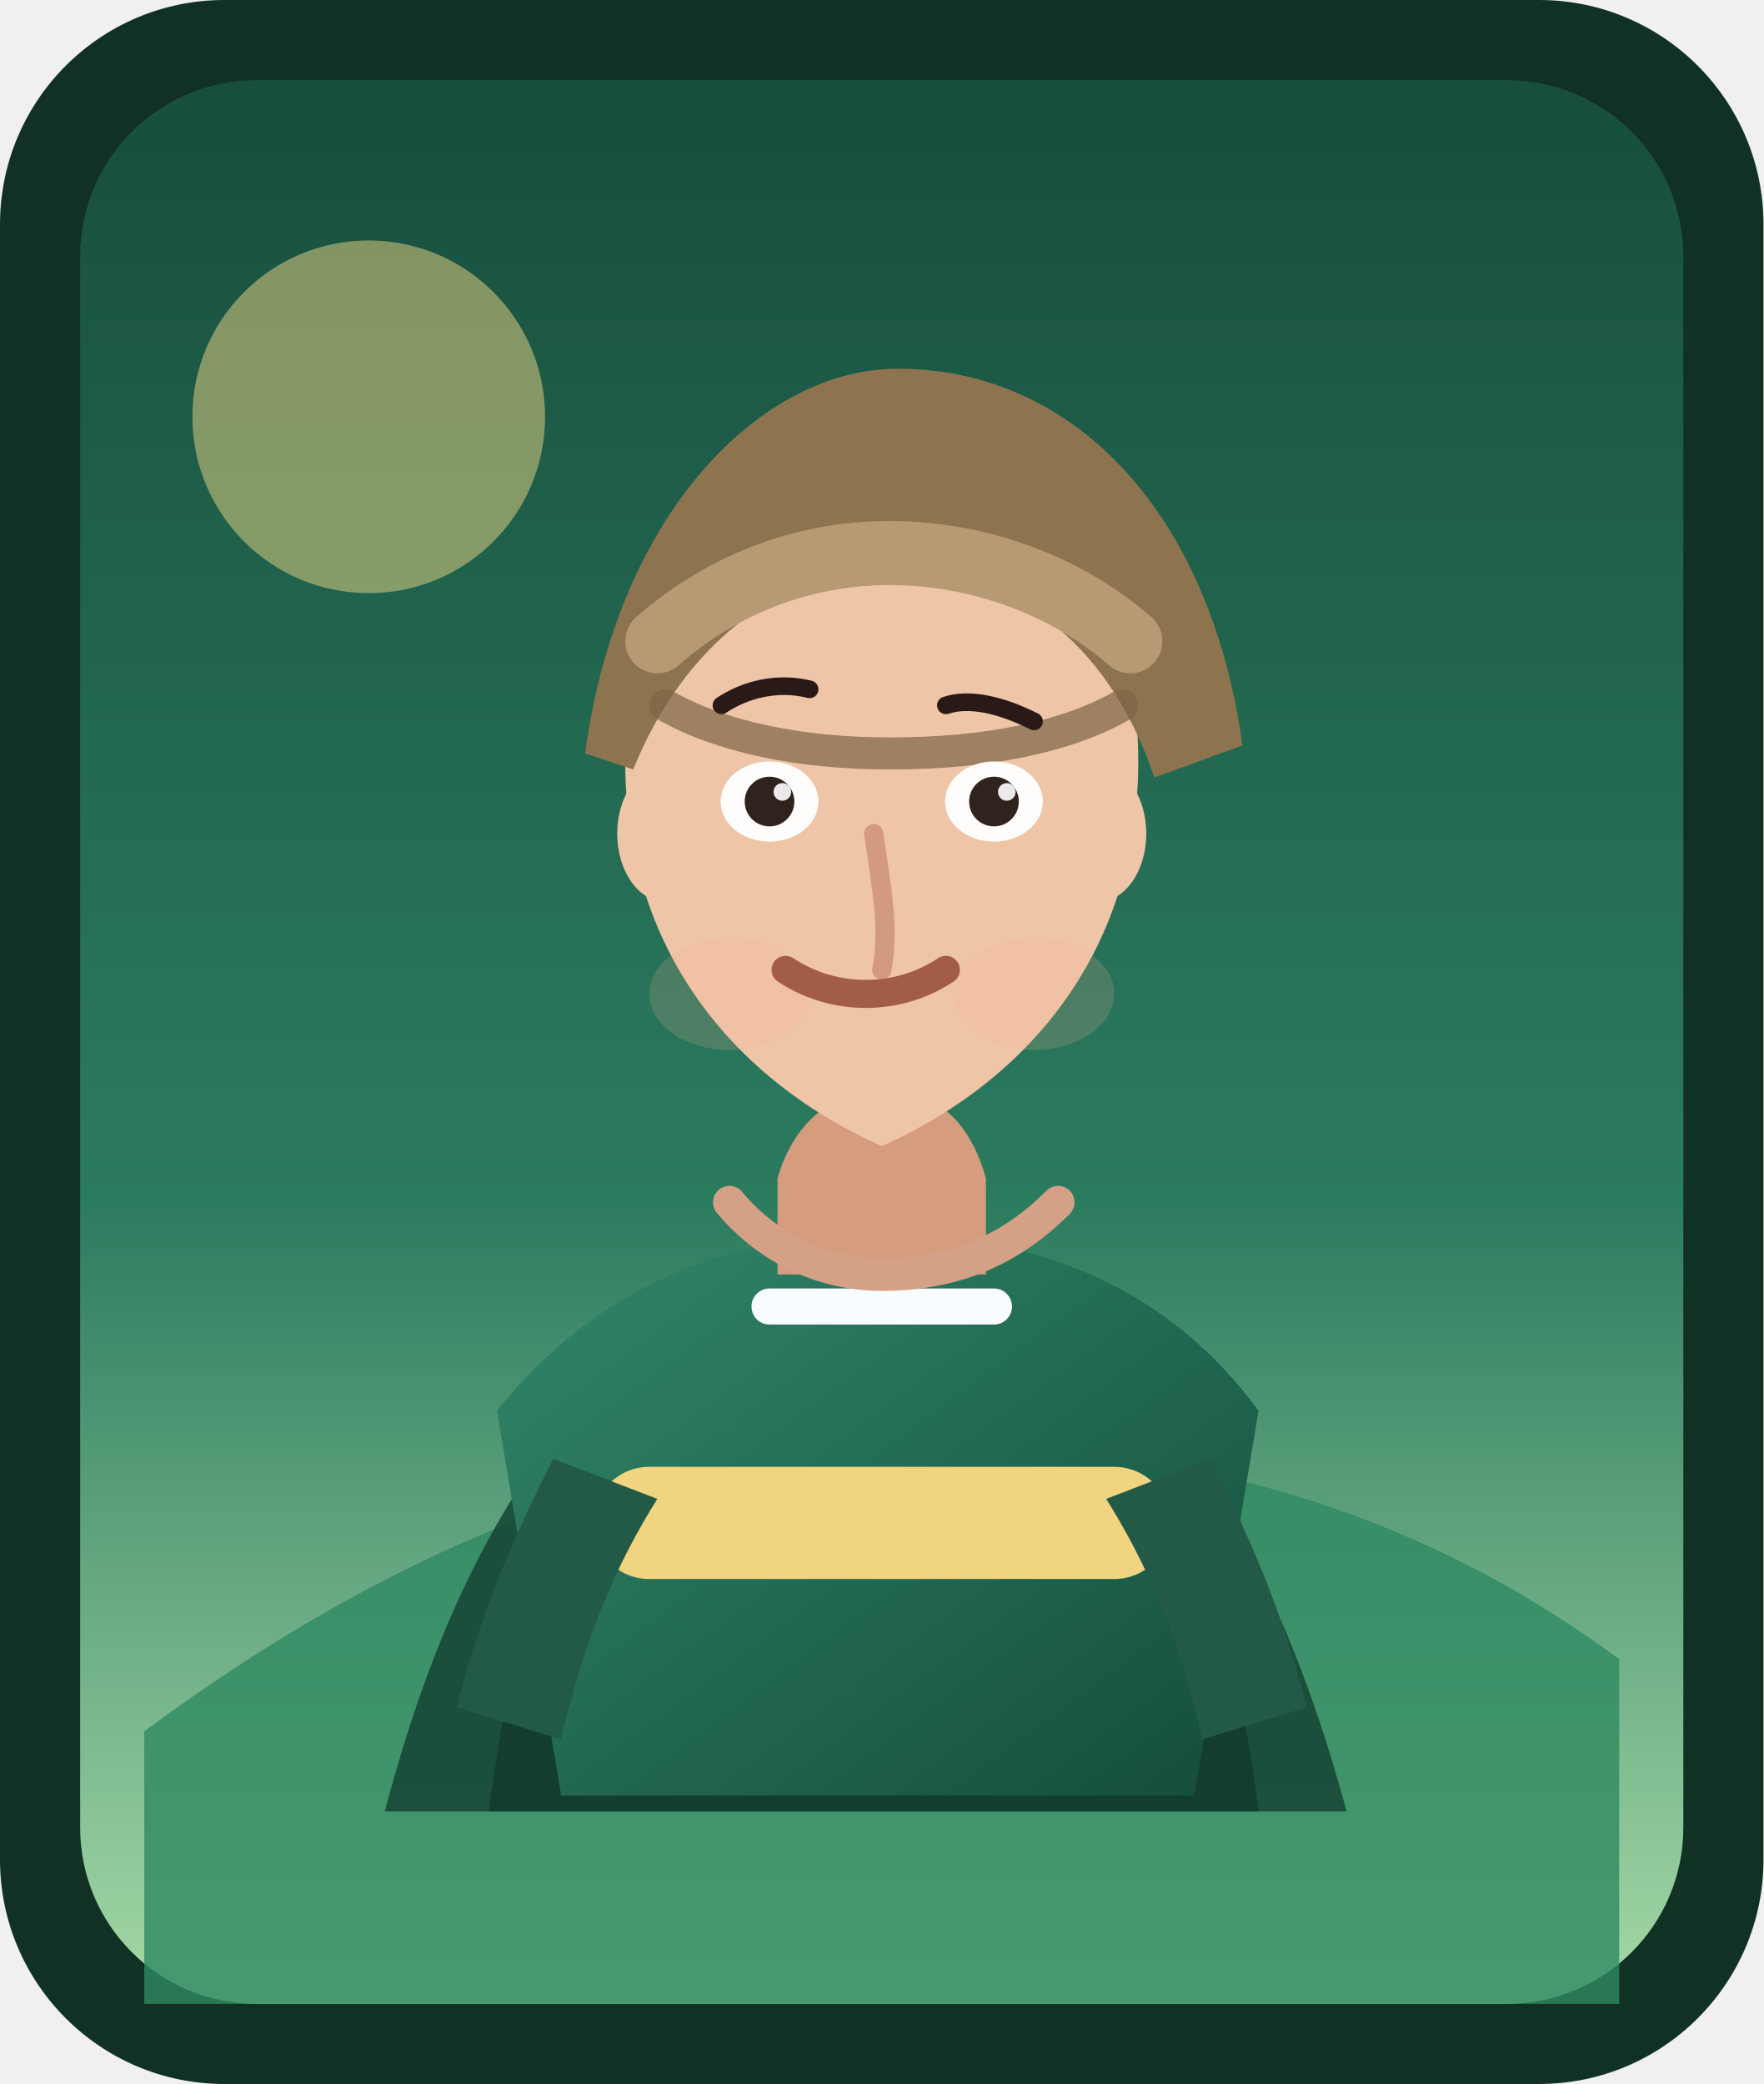
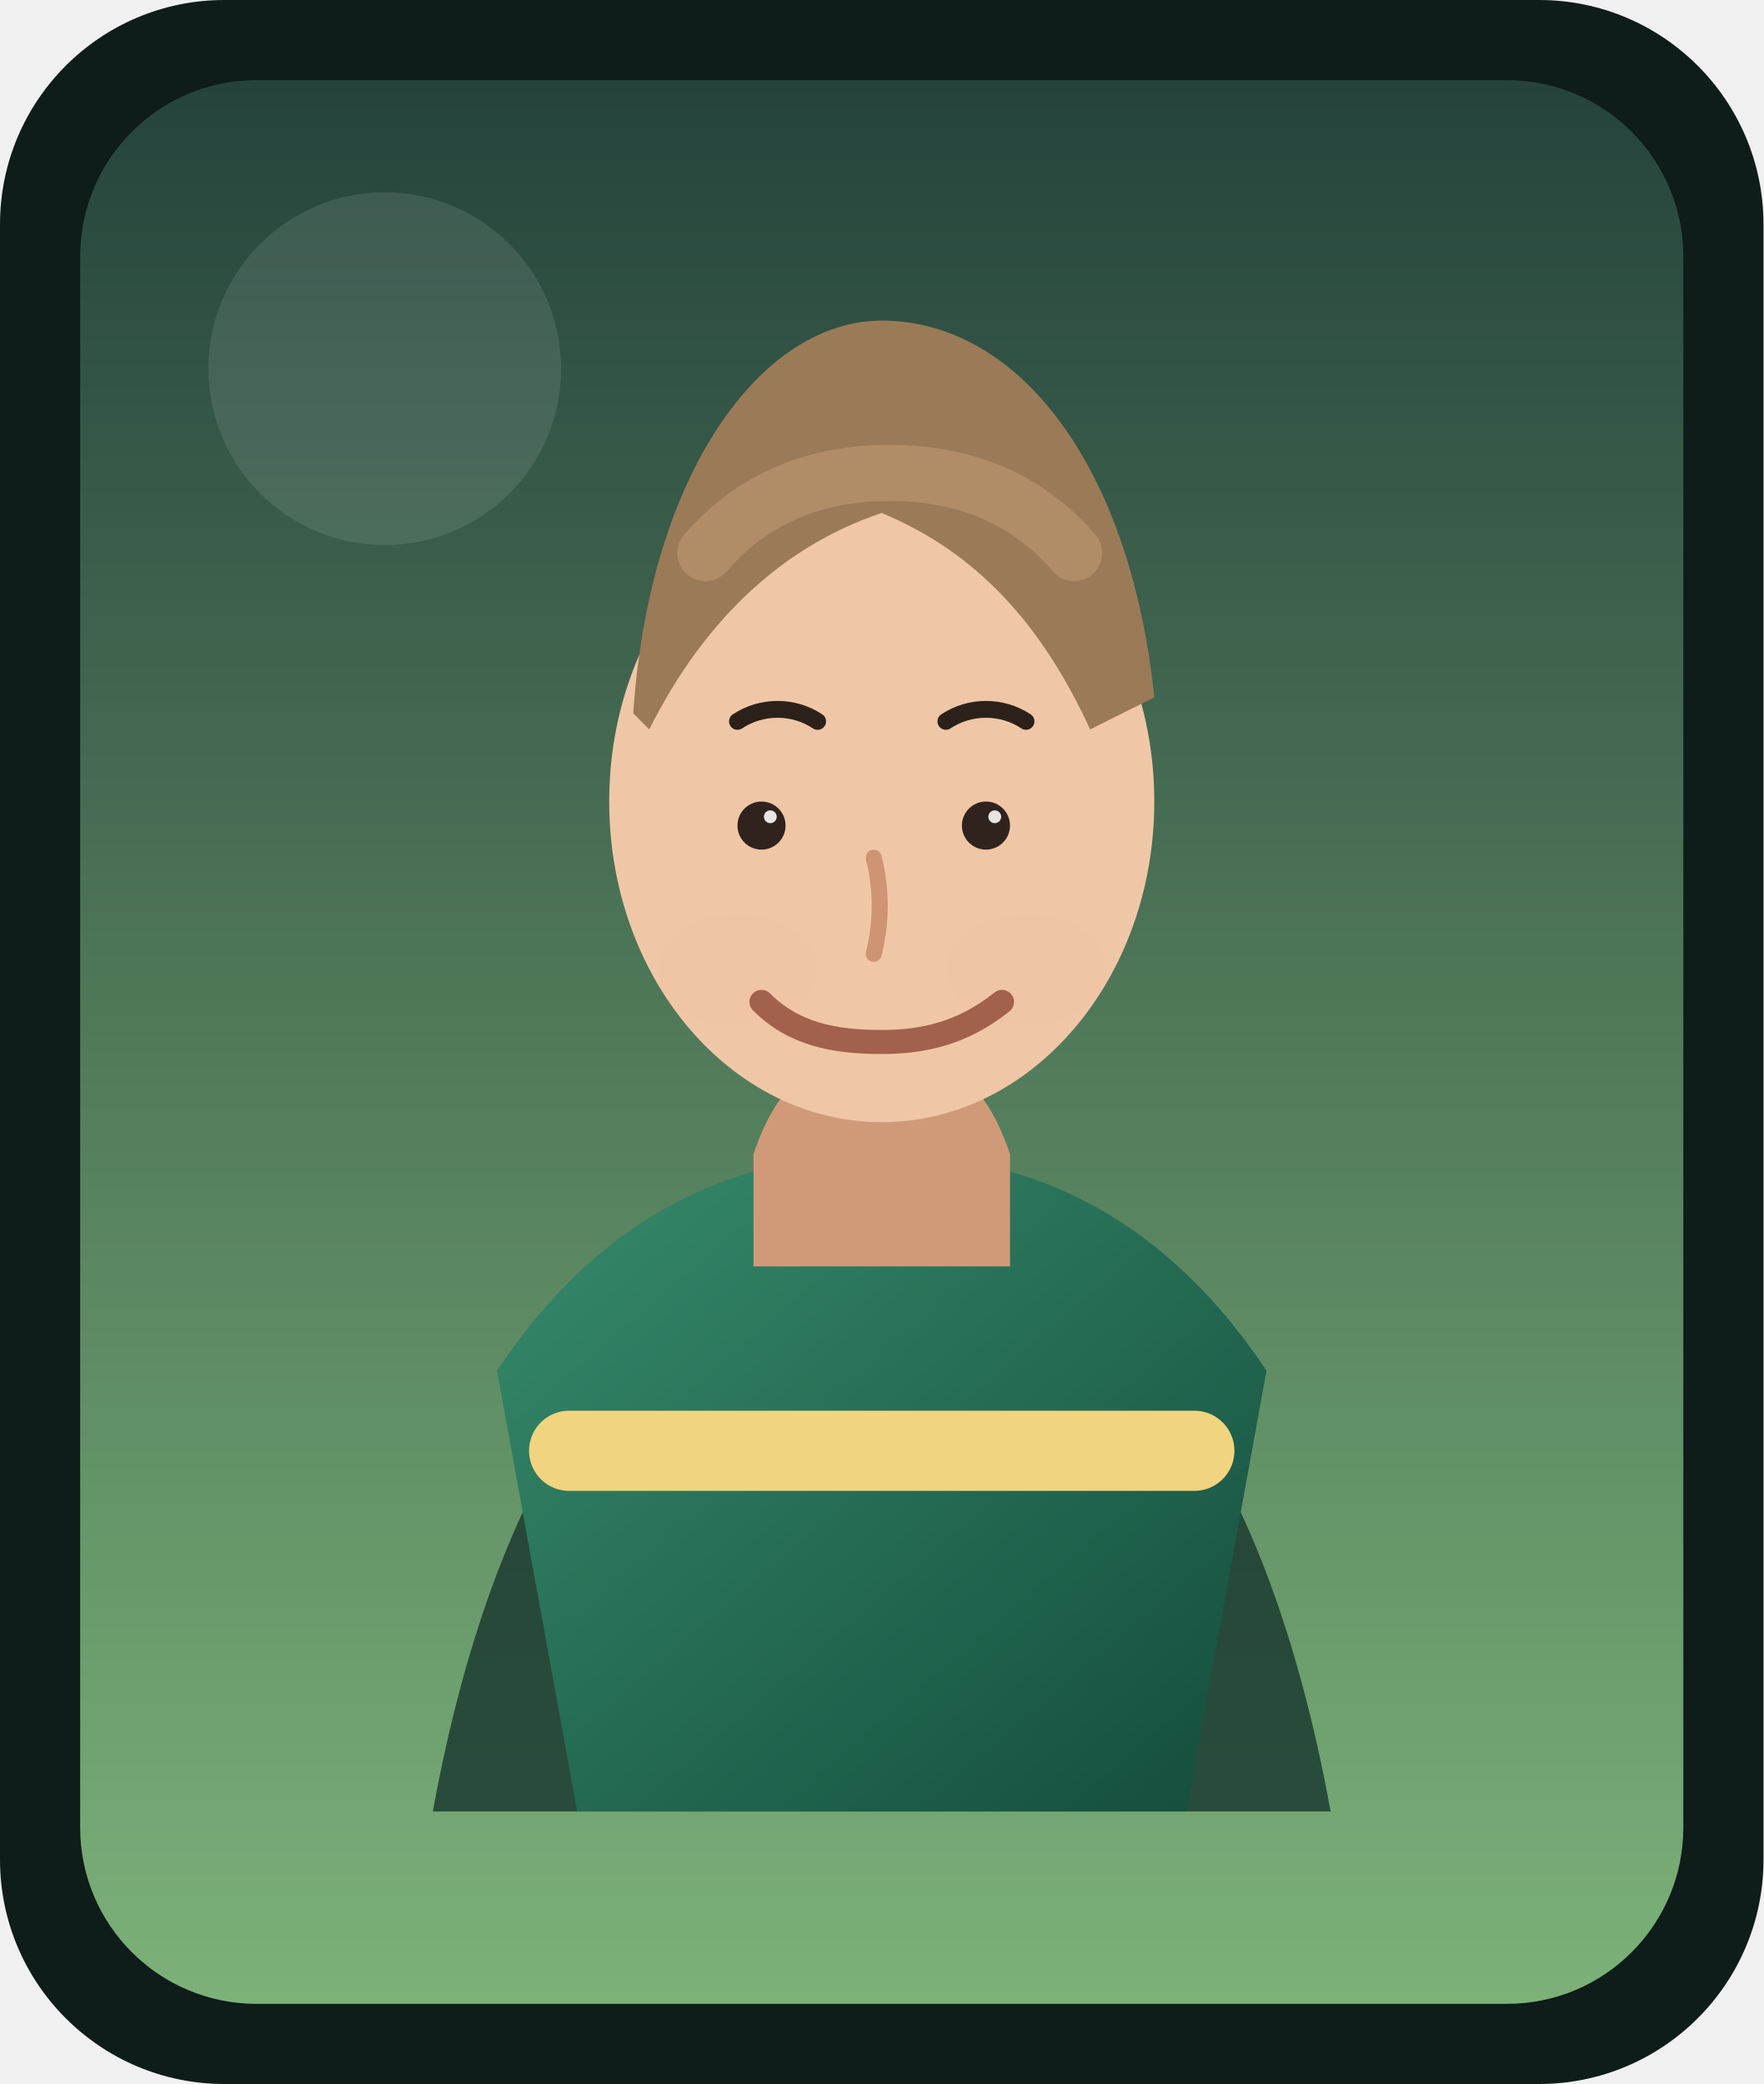
<svg xmlns="http://www.w3.org/2000/svg" viewBox="0 0 220 260" role="img" aria-labelledby="title desc">
  <defs>
    <linearGradient id="bg" x1="0" y1="0" x2="0" y2="1">
-       <stop offset="0" stop-color="#174d3d" />
-       <stop offset="0.58" stop-color="#2b7b5f" />
-       <stop offset="1" stop-color="#a8dba8" />
+       <stop offset="0" stop-color="#24423b" />
+       <stop offset="1" stop-color="#7db279" />
    </linearGradient>
-     <linearGradient id="kit" x1="0" y1="0" x2="1" y2="1">
-       <stop offset="0" stop-color="#31886a" />
+     <linearGradient id="shirt" x1="0" y1="0" x2="1" y2="1">
+       <stop offset="0" stop-color="#378c6d" />
      <stop offset="1" stop-color="#144c3c" />
    </linearGradient>
  </defs>
-   <rect width="220" height="260" rx="28" fill="#123125" />
+   <rect width="220" height="260" rx="28" fill="#0e1c1a" />
  <rect x="10" y="10" width="200" height="240" rx="22" fill="url(#bg)" />
-   <circle cx="46" cy="52" r="22" fill="#ffe08a" opacity="0.46" />
-   <path d="M18 216c31-23 63-36 96-36 37 0 65 10 88 27v43H18z" fill="#2e8a62" opacity="0.8" />
-   <path d="M48 226c10-38 27-62 61-77 32 15 49 40 59 77z" fill="#174636" opacity="0.88" />
-   <path d="M61 226c3-24 9-42 22-55 7-7 15-11 26-11 10 0 19 4 26 11 13 13 19 31 22 55z" fill="#133d30" />
-   <path d="M62 176c12-15 28-22 48-22 20 0 36 7 47 22l-8 48H70z" fill="url(#kit)" />
-   <rect x="74" y="183" width="72" height="14" rx="7" fill="#f1d47f" />
-   <path d="M96 163h28" stroke="#f8fbff" stroke-width="4.5" stroke-linecap="round" />
-   <path d="M69 182c-5 10-9 19-12 31l13 4c3-13 7-22 12-30z" fill="#225a47" />
-   <path d="M151 182c5 10 9 19 12 31l-13 4c-3-13-7-22-12-30z" fill="#225a47" />
-   <path d="M97 147c2-7 7-11 13-11 7 0 11 4 13 11v12H97z" fill="#d59c7d" />
-   <ellipse cx="83" cy="104" rx="6" ry="8.5" fill="#efc5a7" />
-   <ellipse cx="137" cy="104" rx="6" ry="8.5" fill="#efc5a7" />
-   <path d="M78 95c0-22 14-38 32-38 20 0 32 16 32 38 0 22-12 39-32 48-20-9-32-26-32-48z" fill="#efc5a7" />
-   <ellipse cx="91" cy="124" rx="10" ry="7" fill="#f2b298" opacity="0.18" />
-   <ellipse cx="129" cy="124" rx="10" ry="7" fill="#f2b298" opacity="0.18" />
-   <path d="M73 94c4-30 22-48 39-48 22 0 39 18 43 47l-11 4c-5-15-16-26-33-26-14 0-26 10-32 25z" fill="#8d744f" />
-   <path d="M82 80c8-7 18-11 29-11 11 0 22 4 30 11" fill="none" stroke="#b79a73" stroke-width="8" stroke-linecap="round" />
-   <path d="M83 88c7 4 17 6 28 6 12 0 22-2 29-6" fill="none" stroke="#7e6647" stroke-width="4" stroke-linecap="round" opacity="0.72" />
-   <ellipse cx="96" cy="100" rx="6.1" ry="5" fill="#fffdfb" />
-   <ellipse cx="124" cy="100" rx="6.1" ry="5" fill="#fffdfb" />
-   <circle cx="96" cy="100" r="3.1" fill="#30231e" />
-   <circle cx="124" cy="100" r="3.1" fill="#30231e" />
-   <circle cx="97.6" cy="98.8" r="1.1" fill="#ffffff" opacity="0.9" />
-   <circle cx="125.6" cy="98.8" r="1.1" fill="#ffffff" opacity="0.9" />
-   <path d="M90 88c3-2 7-3 11-2M118 88c3-1 7 0 11 2" fill="none" stroke="#291917" stroke-width="2.2" stroke-linecap="round" />
-   <path d="M109 104c1 7 2 12 1 17" fill="none" stroke="#d39a80" stroke-width="2.4" stroke-linecap="round" />
-   <path d="M98 121c6 4 14 4 20 0" fill="none" stroke="#a35d47" stroke-width="3.5" stroke-linecap="round" />
-   <path d="M91 150c5 6 12 9 19 9 9 0 16-3 22-9" fill="none" stroke="#d4a086" stroke-width="4.1" stroke-linecap="round" />
+   <circle cx="48" cy="46" r="22" fill="#ffffff" opacity="0.1" />
+   <path d="M54 226c8-44 27-72 56-72 29 0 48 28 56 72z" fill="#16342d" opacity="0.8" />
+   <path d="M62 171c12-18 28-27 48-27s36 9 48 27l-10 55H72z" fill="url(#shirt)" />
+   <path d="M71 181h78" stroke="#f1d47f" stroke-width="10" stroke-linecap="round" />
+   <path d="M94 144c3-9 8-13 16-13 8 0 13 4 16 13v14H94z" fill="#d09a79" />
+   <ellipse cx="110" cy="100" rx="34" ry="40" fill="#efc7a7" />
+   <path d="M79 89c2-30 16-49 31-49 17 0 31 18 34 47l-8 4c-6-13-14-22-26-27-12 4-22 13-29 27z" fill="#9b7a58" />
+   <path d="M88 69c6-7 14-10 23-10 9 0 17 3 23 10" fill="none" stroke="#b08d67" stroke-width="7" stroke-linecap="round" />
+   <ellipse cx="92" cy="121" rx="10" ry="7" fill="#f1b59b" opacity="0.14" />
+   <ellipse cx="128" cy="121" rx="10" ry="7" fill="#f1b59b" opacity="0.14" />
+   <path d="M92 90c3-2 7-2 10 0M118 90c3-2 7-2 10 0" fill="none" stroke="#2b2119" stroke-width="2.1" stroke-linecap="round" />
+   <circle cx="95" cy="103" r="3" fill="#30231e" />
+   <circle cx="123" cy="103" r="3" fill="#30231e" />
+   <circle cx="96.1" cy="101.9" r="0.8" fill="#ffffff" opacity="0.88" />
+   <circle cx="124.1" cy="101.9" r="0.8" fill="#ffffff" opacity="0.88" />
+   <path d="M109 107c1 4 1 8 0 12" fill="none" stroke="#cf9473" stroke-width="2" stroke-linecap="round" />
+   <path d="M95 125c4 4 9 5 15 5 5 0 10-1 15-5" fill="none" stroke="#a2604d" stroke-width="3" stroke-linecap="round" />
</svg>
